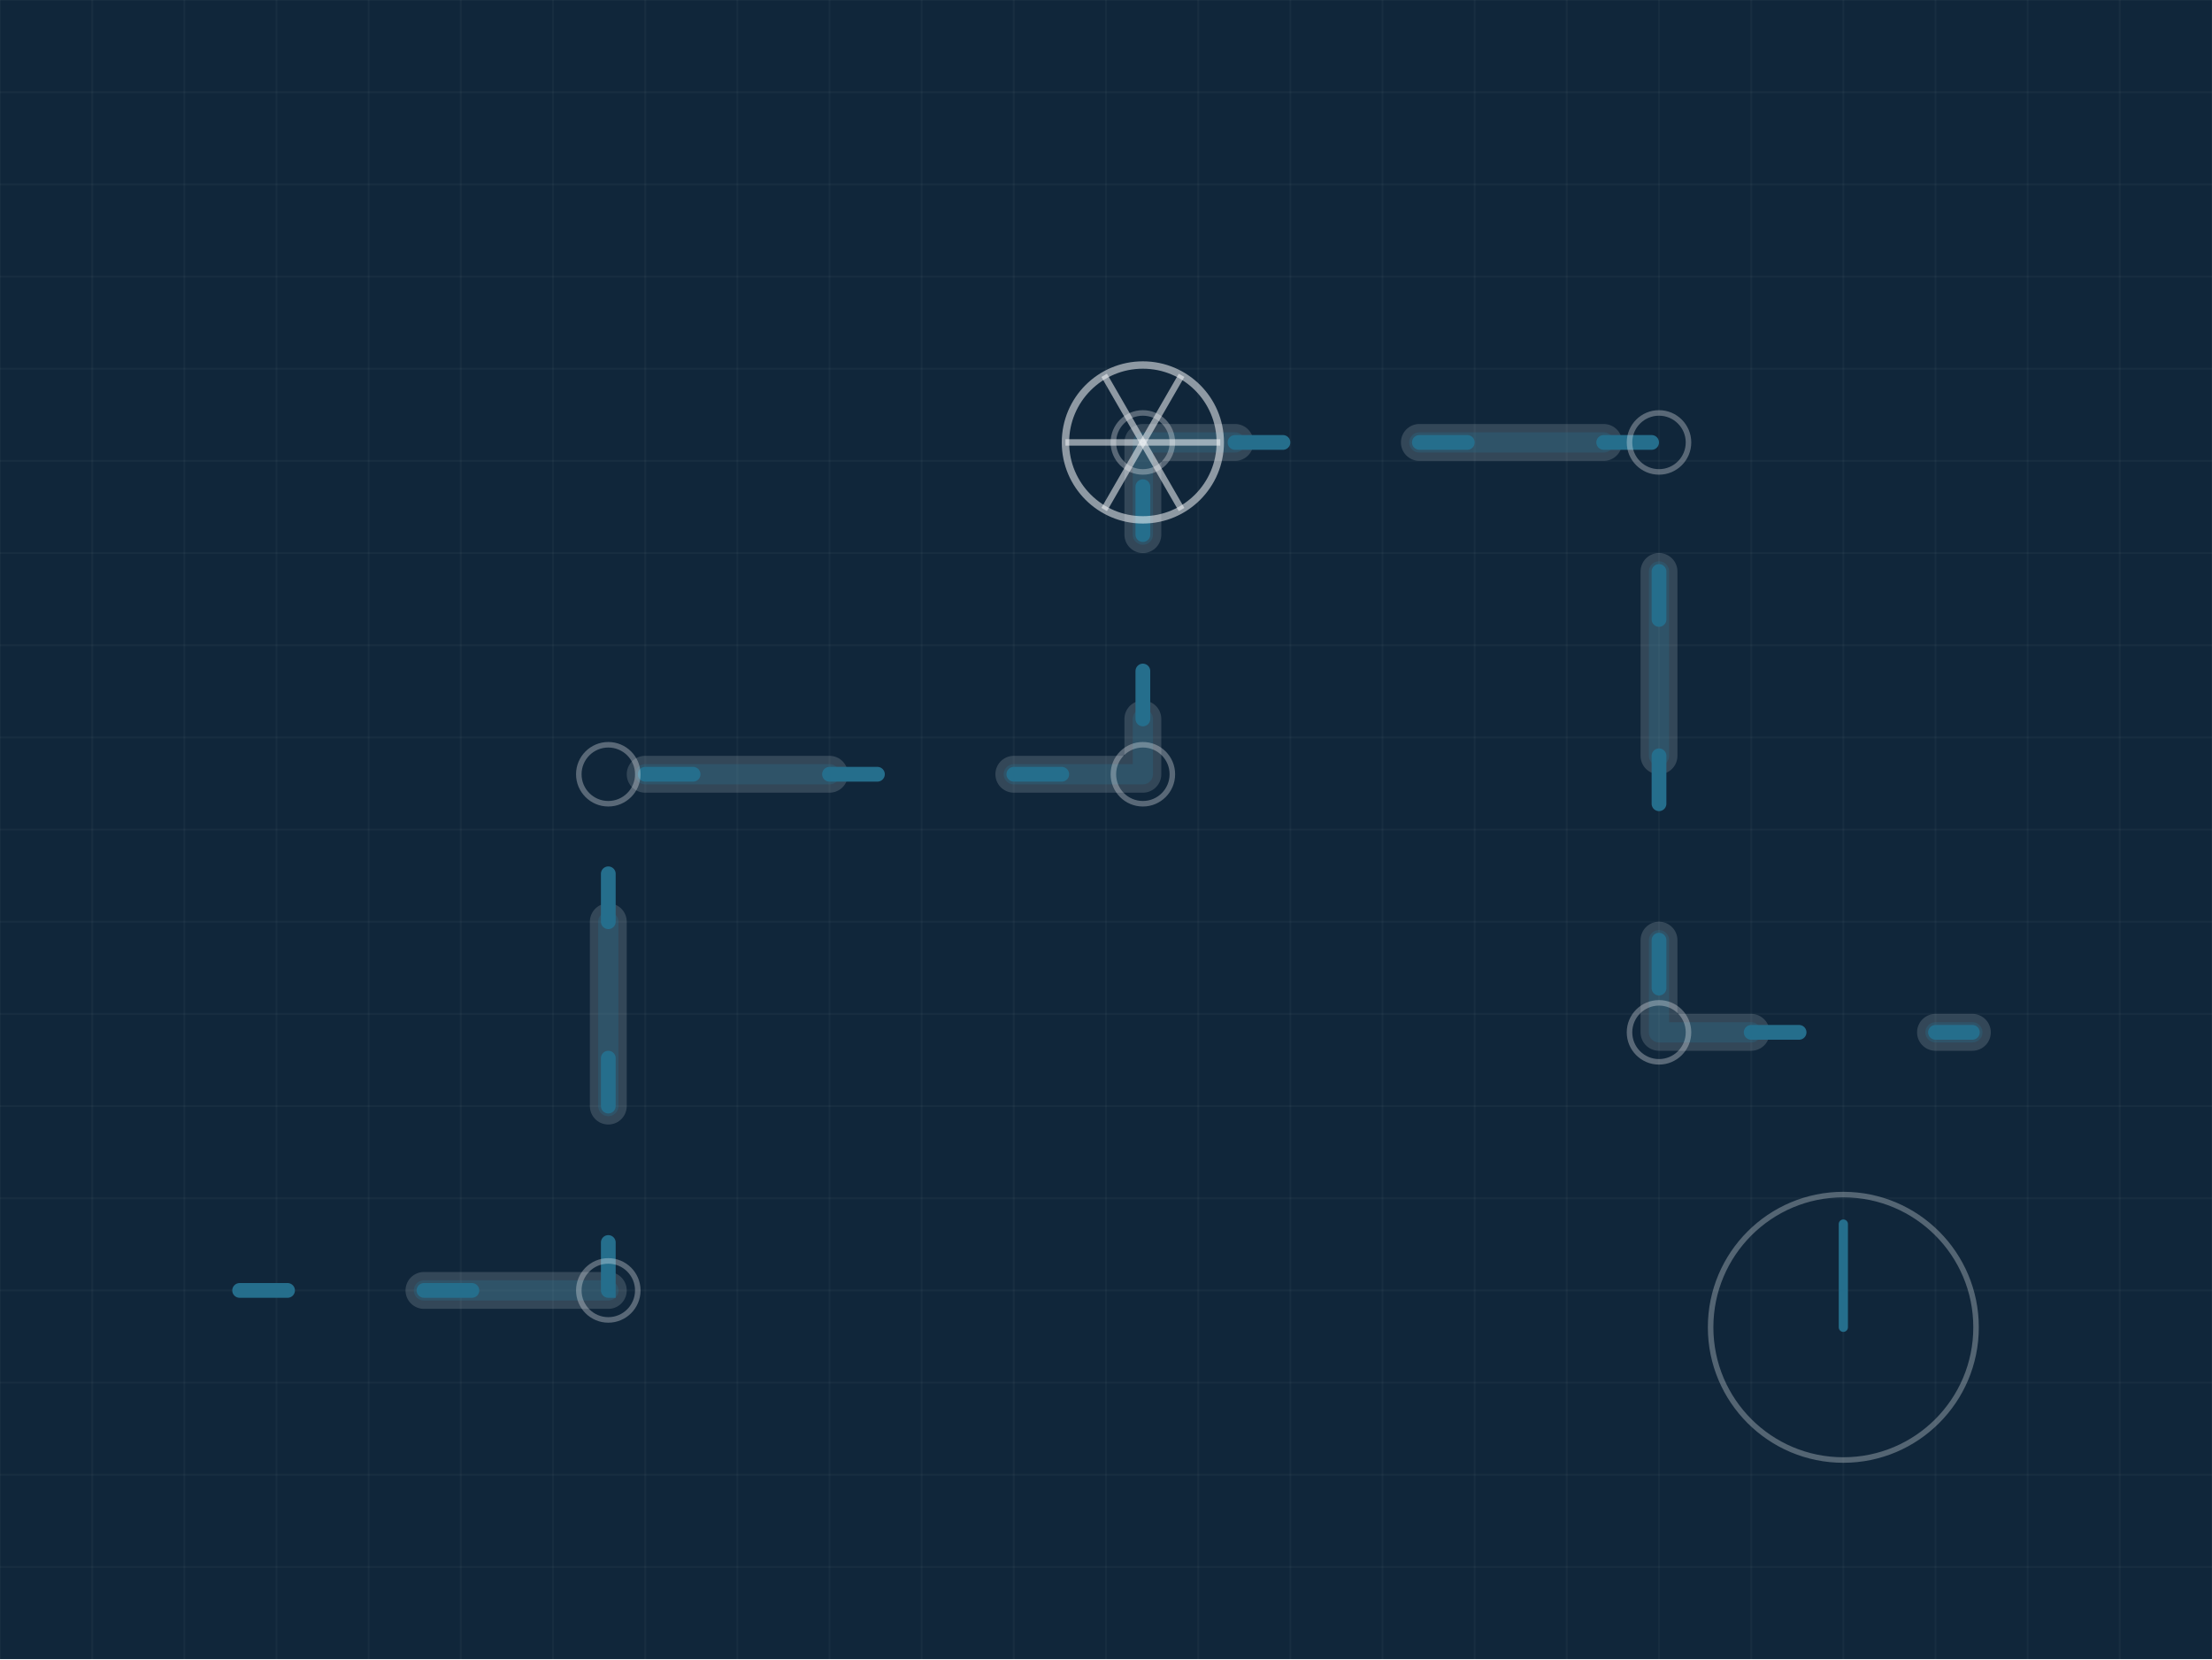
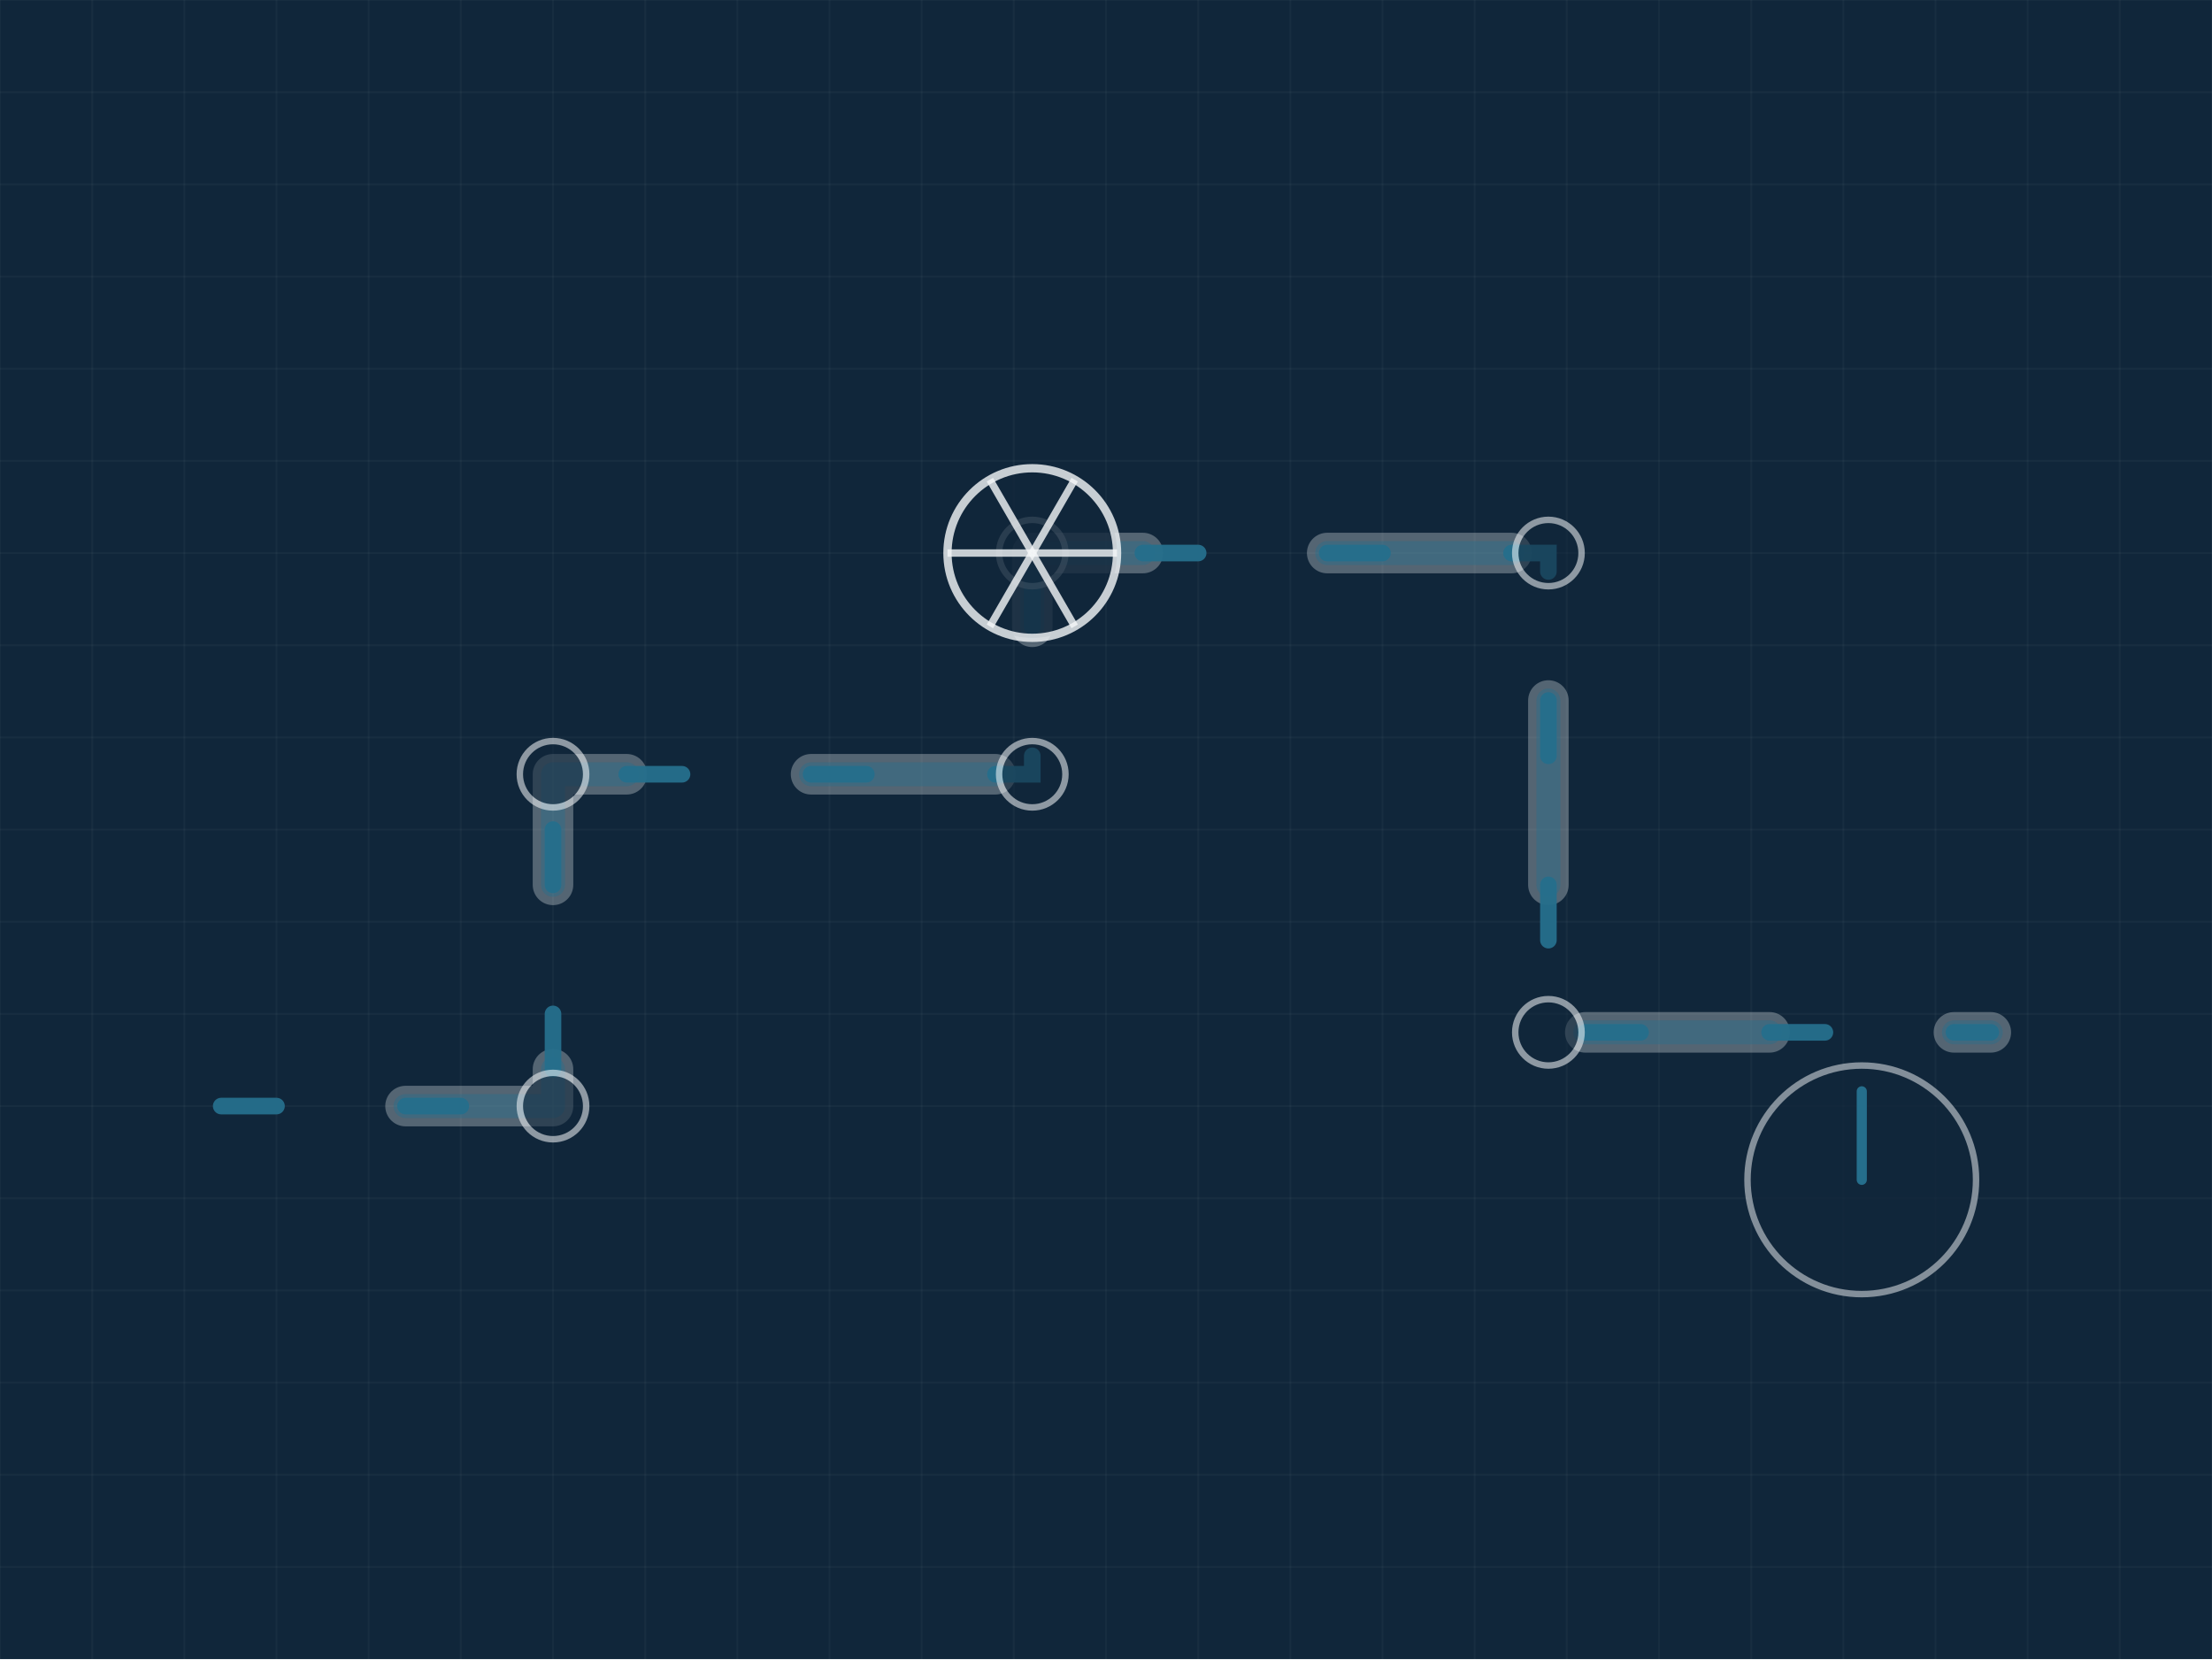
<svg xmlns="http://www.w3.org/2000/svg" viewBox="0 0 1200 900" width="1200" height="900" role="img" aria-label="Pipe run with flow, valve and pressure gauge">
  <defs />
-   <style>.dw{stroke-dasharray:100;stroke-dashoffset:100;animation:dw 11s ease-in-out infinite}@keyframes dw{0%{stroke-dashoffset:100}22%{stroke-dashoffset:0}84%{stroke-dashoffset:0;opacity:1}95%{stroke-dashoffset:0;opacity:0}100%{stroke-dashoffset:100;opacity:0}}.flow{animation:fl 2.2s linear infinite}@keyframes fl{0%{stroke-dashoffset:100}100%{stroke-dashoffset:0}}.valve{animation:vv 11s ease-in-out infinite;transform-origin:620px 240px}@keyframes vv{0%,20%{transform:translate(620px,240px) rotate(0deg)}45%{transform:translate(620px,240px) rotate(150deg)}100%{transform:translate(620px,240px) rotate(150deg)}}.needle{animation:nd 11s ease-in-out infinite;transform-origin:1000px 720px}@keyframes nd{0%,20%{transform:translate(1000px,720px) rotate(-115deg)}55%{transform:translate(1000px,720px) rotate(52deg)}85%{transform:translate(1000px,720px) rotate(46deg)}100%{transform:translate(1000px,720px) rotate(-115deg)}}@media (prefers-reduced-motion: reduce){*{animation:none!important}.dw{stroke-dashoffset:0!important}.fin{opacity:1!important}}</style>
+   <style>.dw{stroke-dasharray:100;stroke-dashoffset:100;animation:dw 11s ease-in-out infinite}@keyframes dw{0%{stroke-dashoffset:100}22%{stroke-dashoffset:0}84%{stroke-dashoffset:0;opacity:1}95%{stroke-dashoffset:0;opacity:0}100%{stroke-dashoffset:100;opacity:0}}.flow{animation:fl 2.2s linear infinite}@keyframes fl{0%{stroke-dashoffset:100}100%{stroke-dashoffset:0}}.valve{animation:vv 11s ease-in-out infinite;transform-origin:560px 300px}@keyframes vv{0%,20%{transform:translate(560px,300px) rotate(0deg)}45%{transform:translate(560px,300px) rotate(150deg)}100%{transform:translate(560px,300px) rotate(150deg)}}.needle{animation:nd 11s ease-in-out infinite;transform-origin:1010px 640px}@keyframes nd{0%,20%{transform:translate(1010px,640px) rotate(-115deg)}55%{transform:translate(1010px,640px) rotate(52deg)}85%{transform:translate(1010px,640px) rotate(46deg)}100%{transform:translate(1010px,640px) rotate(-115deg)}}@media (prefers-reduced-motion: reduce){*{animation:none!important}.dw{stroke-dashoffset:0!important}.fin{opacity:1!important}}</style>
  <rect width="1200" height="900" fill="#10263a" />
  <line x1="0" y1="0" x2="0" y2="900" stroke="#f5f7f9" stroke-width="1" opacity="0.035" />
  <line x1="50" y1="0" x2="50" y2="900" stroke="#f5f7f9" stroke-width="1" opacity="0.035" />
  <line x1="100" y1="0" x2="100" y2="900" stroke="#f5f7f9" stroke-width="1" opacity="0.035" />
  <line x1="150" y1="0" x2="150" y2="900" stroke="#f5f7f9" stroke-width="1" opacity="0.035" />
  <line x1="200" y1="0" x2="200" y2="900" stroke="#f5f7f9" stroke-width="1" opacity="0.035" />
  <line x1="250" y1="0" x2="250" y2="900" stroke="#f5f7f9" stroke-width="1" opacity="0.035" />
  <line x1="300" y1="0" x2="300" y2="900" stroke="#f5f7f9" stroke-width="1" opacity="0.035" />
  <line x1="350" y1="0" x2="350" y2="900" stroke="#f5f7f9" stroke-width="1" opacity="0.035" />
  <line x1="400" y1="0" x2="400" y2="900" stroke="#f5f7f9" stroke-width="1" opacity="0.035" />
  <line x1="450" y1="0" x2="450" y2="900" stroke="#f5f7f9" stroke-width="1" opacity="0.035" />
  <line x1="500" y1="0" x2="500" y2="900" stroke="#f5f7f9" stroke-width="1" opacity="0.035" />
  <line x1="550" y1="0" x2="550" y2="900" stroke="#f5f7f9" stroke-width="1" opacity="0.035" />
  <line x1="600" y1="0" x2="600" y2="900" stroke="#f5f7f9" stroke-width="1" opacity="0.035" />
  <line x1="650" y1="0" x2="650" y2="900" stroke="#f5f7f9" stroke-width="1" opacity="0.035" />
  <line x1="700" y1="0" x2="700" y2="900" stroke="#f5f7f9" stroke-width="1" opacity="0.035" />
  <line x1="750" y1="0" x2="750" y2="900" stroke="#f5f7f9" stroke-width="1" opacity="0.035" />
  <line x1="800" y1="0" x2="800" y2="900" stroke="#f5f7f9" stroke-width="1" opacity="0.035" />
  <line x1="850" y1="0" x2="850" y2="900" stroke="#f5f7f9" stroke-width="1" opacity="0.035" />
  <line x1="900" y1="0" x2="900" y2="900" stroke="#f5f7f9" stroke-width="1" opacity="0.035" />
  <line x1="950" y1="0" x2="950" y2="900" stroke="#f5f7f9" stroke-width="1" opacity="0.035" />
  <line x1="1000" y1="0" x2="1000" y2="900" stroke="#f5f7f9" stroke-width="1" opacity="0.035" />
  <line x1="1050" y1="0" x2="1050" y2="900" stroke="#f5f7f9" stroke-width="1" opacity="0.035" />
  <line x1="1100" y1="0" x2="1100" y2="900" stroke="#f5f7f9" stroke-width="1" opacity="0.035" />
  <line x1="1150" y1="0" x2="1150" y2="900" stroke="#f5f7f9" stroke-width="1" opacity="0.035" />
  <line x1="1200" y1="0" x2="1200" y2="900" stroke="#f5f7f9" stroke-width="1" opacity="0.035" />
  <line x1="0" y1="0" x2="1200" y2="0" stroke="#f5f7f9" stroke-width="1" opacity="0.035" />
  <line x1="0" y1="50" x2="1200" y2="50" stroke="#f5f7f9" stroke-width="1" opacity="0.035" />
  <line x1="0" y1="100" x2="1200" y2="100" stroke="#f5f7f9" stroke-width="1" opacity="0.035" />
  <line x1="0" y1="150" x2="1200" y2="150" stroke="#f5f7f9" stroke-width="1" opacity="0.035" />
  <line x1="0" y1="200" x2="1200" y2="200" stroke="#f5f7f9" stroke-width="1" opacity="0.035" />
  <line x1="0" y1="250" x2="1200" y2="250" stroke="#f5f7f9" stroke-width="1" opacity="0.035" />
  <line x1="0" y1="300" x2="1200" y2="300" stroke="#f5f7f9" stroke-width="1" opacity="0.035" />
  <line x1="0" y1="350" x2="1200" y2="350" stroke="#f5f7f9" stroke-width="1" opacity="0.035" />
  <line x1="0" y1="400" x2="1200" y2="400" stroke="#f5f7f9" stroke-width="1" opacity="0.035" />
  <line x1="0" y1="450" x2="1200" y2="450" stroke="#f5f7f9" stroke-width="1" opacity="0.035" />
  <line x1="0" y1="500" x2="1200" y2="500" stroke="#f5f7f9" stroke-width="1" opacity="0.035" />
  <line x1="0" y1="550" x2="1200" y2="550" stroke="#f5f7f9" stroke-width="1" opacity="0.035" />
  <line x1="0" y1="600" x2="1200" y2="600" stroke="#f5f7f9" stroke-width="1" opacity="0.035" />
  <line x1="0" y1="650" x2="1200" y2="650" stroke="#f5f7f9" stroke-width="1" opacity="0.035" />
  <line x1="0" y1="700" x2="1200" y2="700" stroke="#f5f7f9" stroke-width="1" opacity="0.035" />
  <line x1="0" y1="750" x2="1200" y2="750" stroke="#f5f7f9" stroke-width="1" opacity="0.035" />
  <line x1="0" y1="800" x2="1200" y2="800" stroke="#f5f7f9" stroke-width="1" opacity="0.035" />
  <line x1="0" y1="850" x2="1200" y2="850" stroke="#f5f7f9" stroke-width="1" opacity="0.035" />
  <line x1="0" y1="900" x2="1200" y2="900" stroke="#f5f7f9" stroke-width="1" opacity="0.035" />
-   <path class="dw" d="M130,700 L330,700 L330,420 L620,420 L620,240 L900,240 L900,560 L1070,560" pathLength="100" stroke="#f5f7f9" stroke-width="20" opacity="0.16" style="animation-delay:0.00s" fill="none" stroke-linecap="round" stroke-linejoin="round" />
-   <path class="dw" d="M130,700 L330,700 L330,420 L620,420 L620,240 L900,240 L900,560 L1070,560" pathLength="100" stroke="#256e8c" stroke-width="11" opacity="0.3" style="animation-delay:0.30s" fill="none" stroke-linecap="round" stroke-linejoin="round" />
-   <path class="flow" d="M130,700 L330,700 L330,420 L620,420 L620,240 L900,240 L900,560 L1070,560" fill="none" stroke="#256e8c" stroke-width="8" stroke-dasharray="26 74" stroke-linecap="round" />
-   <circle cx="330" cy="700" r="16" fill="none" stroke="#f5f7f9" stroke-width="3" opacity=".32" />
-   <circle cx="330" cy="420" r="16" fill="none" stroke="#f5f7f9" stroke-width="3" opacity=".32" />
-   <circle cx="620" cy="420" r="16" fill="none" stroke="#f5f7f9" stroke-width="3" opacity=".32" />
-   <circle cx="620" cy="240" r="16" fill="none" stroke="#f5f7f9" stroke-width="3" opacity=".32" />
-   <circle cx="900" cy="240" r="16" fill="none" stroke="#f5f7f9" stroke-width="3" opacity=".32" />
-   <circle cx="900" cy="560" r="16" fill="none" stroke="#f5f7f9" stroke-width="3" opacity=".32" />
-   <g class="valve" transform="translate(620,240)">
-     <circle r="42" fill="none" stroke="#f5f7f9" stroke-width="4" opacity=".55" />
-     <line x1="0" y1="0" x2="42.0" y2="0.0" stroke="#f5f7f9" stroke-width="3.5" opacity=".55" />
-     <line x1="0" y1="0" x2="21.0" y2="36.4" stroke="#f5f7f9" stroke-width="3.5" opacity=".55" />
-     <line x1="0" y1="0" x2="-21.0" y2="36.4" stroke="#f5f7f9" stroke-width="3.5" opacity=".55" />
-     <line x1="0" y1="0" x2="-42.0" y2="0.0" stroke="#f5f7f9" stroke-width="3.5" opacity=".55" />
-     <line x1="0" y1="0" x2="-21.0" y2="-36.4" stroke="#f5f7f9" stroke-width="3.5" opacity=".55" />
-     <line x1="0" y1="0" x2="21.0" y2="-36.4" stroke="#f5f7f9" stroke-width="3.5" opacity=".55" />
+   <path class="dw" d="M120,600 L300,600 L300,420 L560,420 L560,300 L840,300 L840,560 L1080,560" pathLength="100" stroke="#f5f7f9" stroke-width="22" opacity="0.3" style="animation-delay:0.00s" fill="none" stroke-linecap="round" stroke-linejoin="round" />
+   <path class="dw" d="M120,600 L300,600 L300,420 L560,420 L560,300 L840,300 L840,560 L1080,560" pathLength="100" stroke="#256e8c" stroke-width="13" opacity="0.42" style="animation-delay:0.25s" fill="none" stroke-linecap="round" stroke-linejoin="round" />
+   <path class="flow" d="M120,600 L300,600 L300,420 L560,420 L560,300 L840,300 L840,560 L1080,560" fill="none" stroke="#256e8c" stroke-width="9" stroke-dasharray="30 70" stroke-linecap="round" opacity=".95" />
+   <circle cx="300" cy="600" r="18" fill="#10263a" stroke="#f5f7f9" stroke-width="3.5" opacity=".55" />
+   <circle cx="300" cy="420" r="18" fill="#10263a" stroke="#f5f7f9" stroke-width="3.5" opacity=".55" />
+   <circle cx="560" cy="420" r="18" fill="#10263a" stroke="#f5f7f9" stroke-width="3.5" opacity=".55" />
+   <circle cx="560" cy="300" r="18" fill="#10263a" stroke="#f5f7f9" stroke-width="3.5" opacity=".55" />
+   <circle cx="840" cy="300" r="18" fill="#10263a" stroke="#f5f7f9" stroke-width="3.5" opacity=".55" />
+   <circle cx="840" cy="560" r="18" fill="#10263a" stroke="#f5f7f9" stroke-width="3.5" opacity=".55" />
+   <g class="valve" transform="translate(560,300)">
+     <circle r="46" fill="#10263a" opacity=".8" />
+     <circle r="46" fill="none" stroke="#f5f7f9" stroke-width="4.5" opacity=".8" />
+     <line x1="0" y1="0" x2="46.0" y2="0.0" stroke="#f5f7f9" stroke-width="4" opacity=".8" />
+     <line x1="0" y1="0" x2="23.0" y2="39.8" stroke="#f5f7f9" stroke-width="4" opacity=".8" />
+     <line x1="0" y1="0" x2="-23.0" y2="39.8" stroke="#f5f7f9" stroke-width="4" opacity=".8" />
+     <line x1="0" y1="0" x2="-46.0" y2="0.0" stroke="#f5f7f9" stroke-width="4" opacity=".8" />
+     <line x1="0" y1="0" x2="-23.0" y2="-39.8" stroke="#f5f7f9" stroke-width="4" opacity=".8" />
+     <line x1="0" y1="0" x2="23.0" y2="-39.8" stroke="#f5f7f9" stroke-width="4" opacity=".8" />
  </g>
-   <circle cx="1000" cy="720" r="72" fill="none" stroke="#f5f7f9" stroke-width="3" opacity=".30" />
-   <g class="needle" transform="translate(1000,720)">
-     <line x1="0" y1="0" x2="0" y2="-56" stroke="#256e8c" stroke-width="5" stroke-linecap="round" />
+   <circle cx="1010" cy="640" r="62" fill="#10263a" opacity=".75" />
+   <circle cx="1010" cy="640" r="62" fill="none" stroke="#f5f7f9" stroke-width="3.5" opacity=".5" />
+   <g class="needle" transform="translate(1010,640)">
+     <line x1="0" y1="0" x2="0" y2="-48" stroke="#256e8c" stroke-width="5.5" stroke-linecap="round" />
  </g>
</svg>
